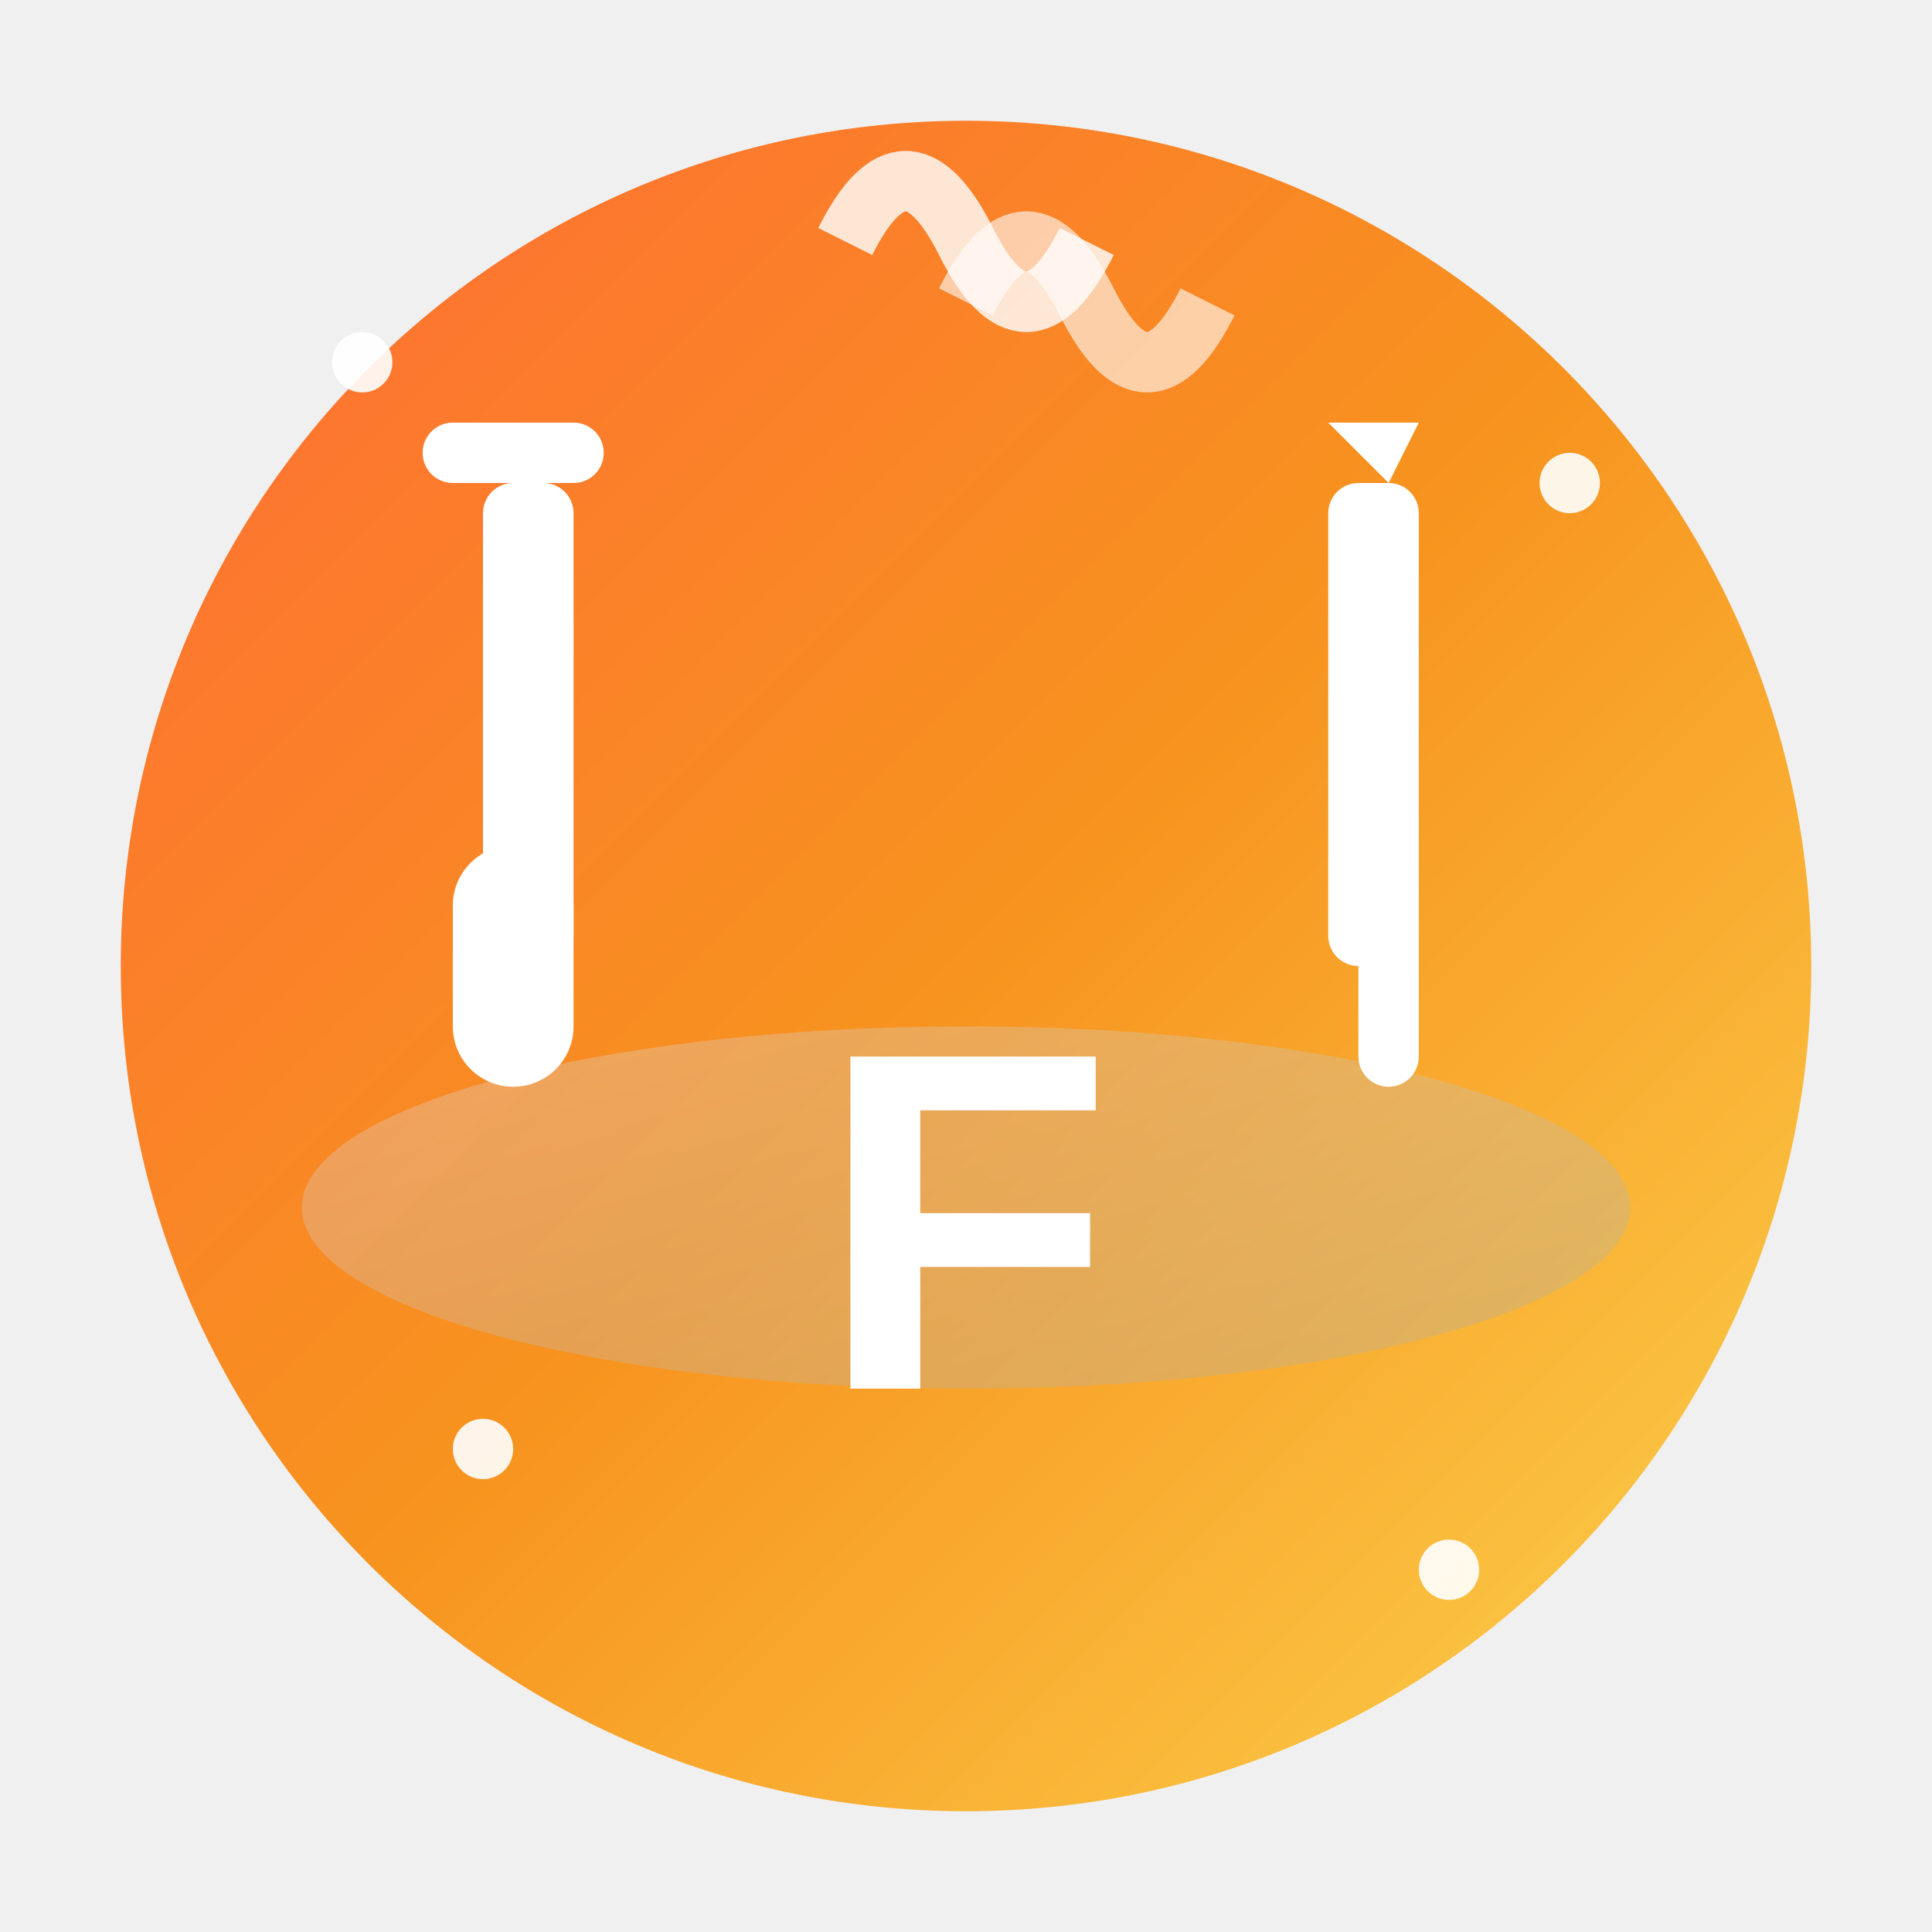
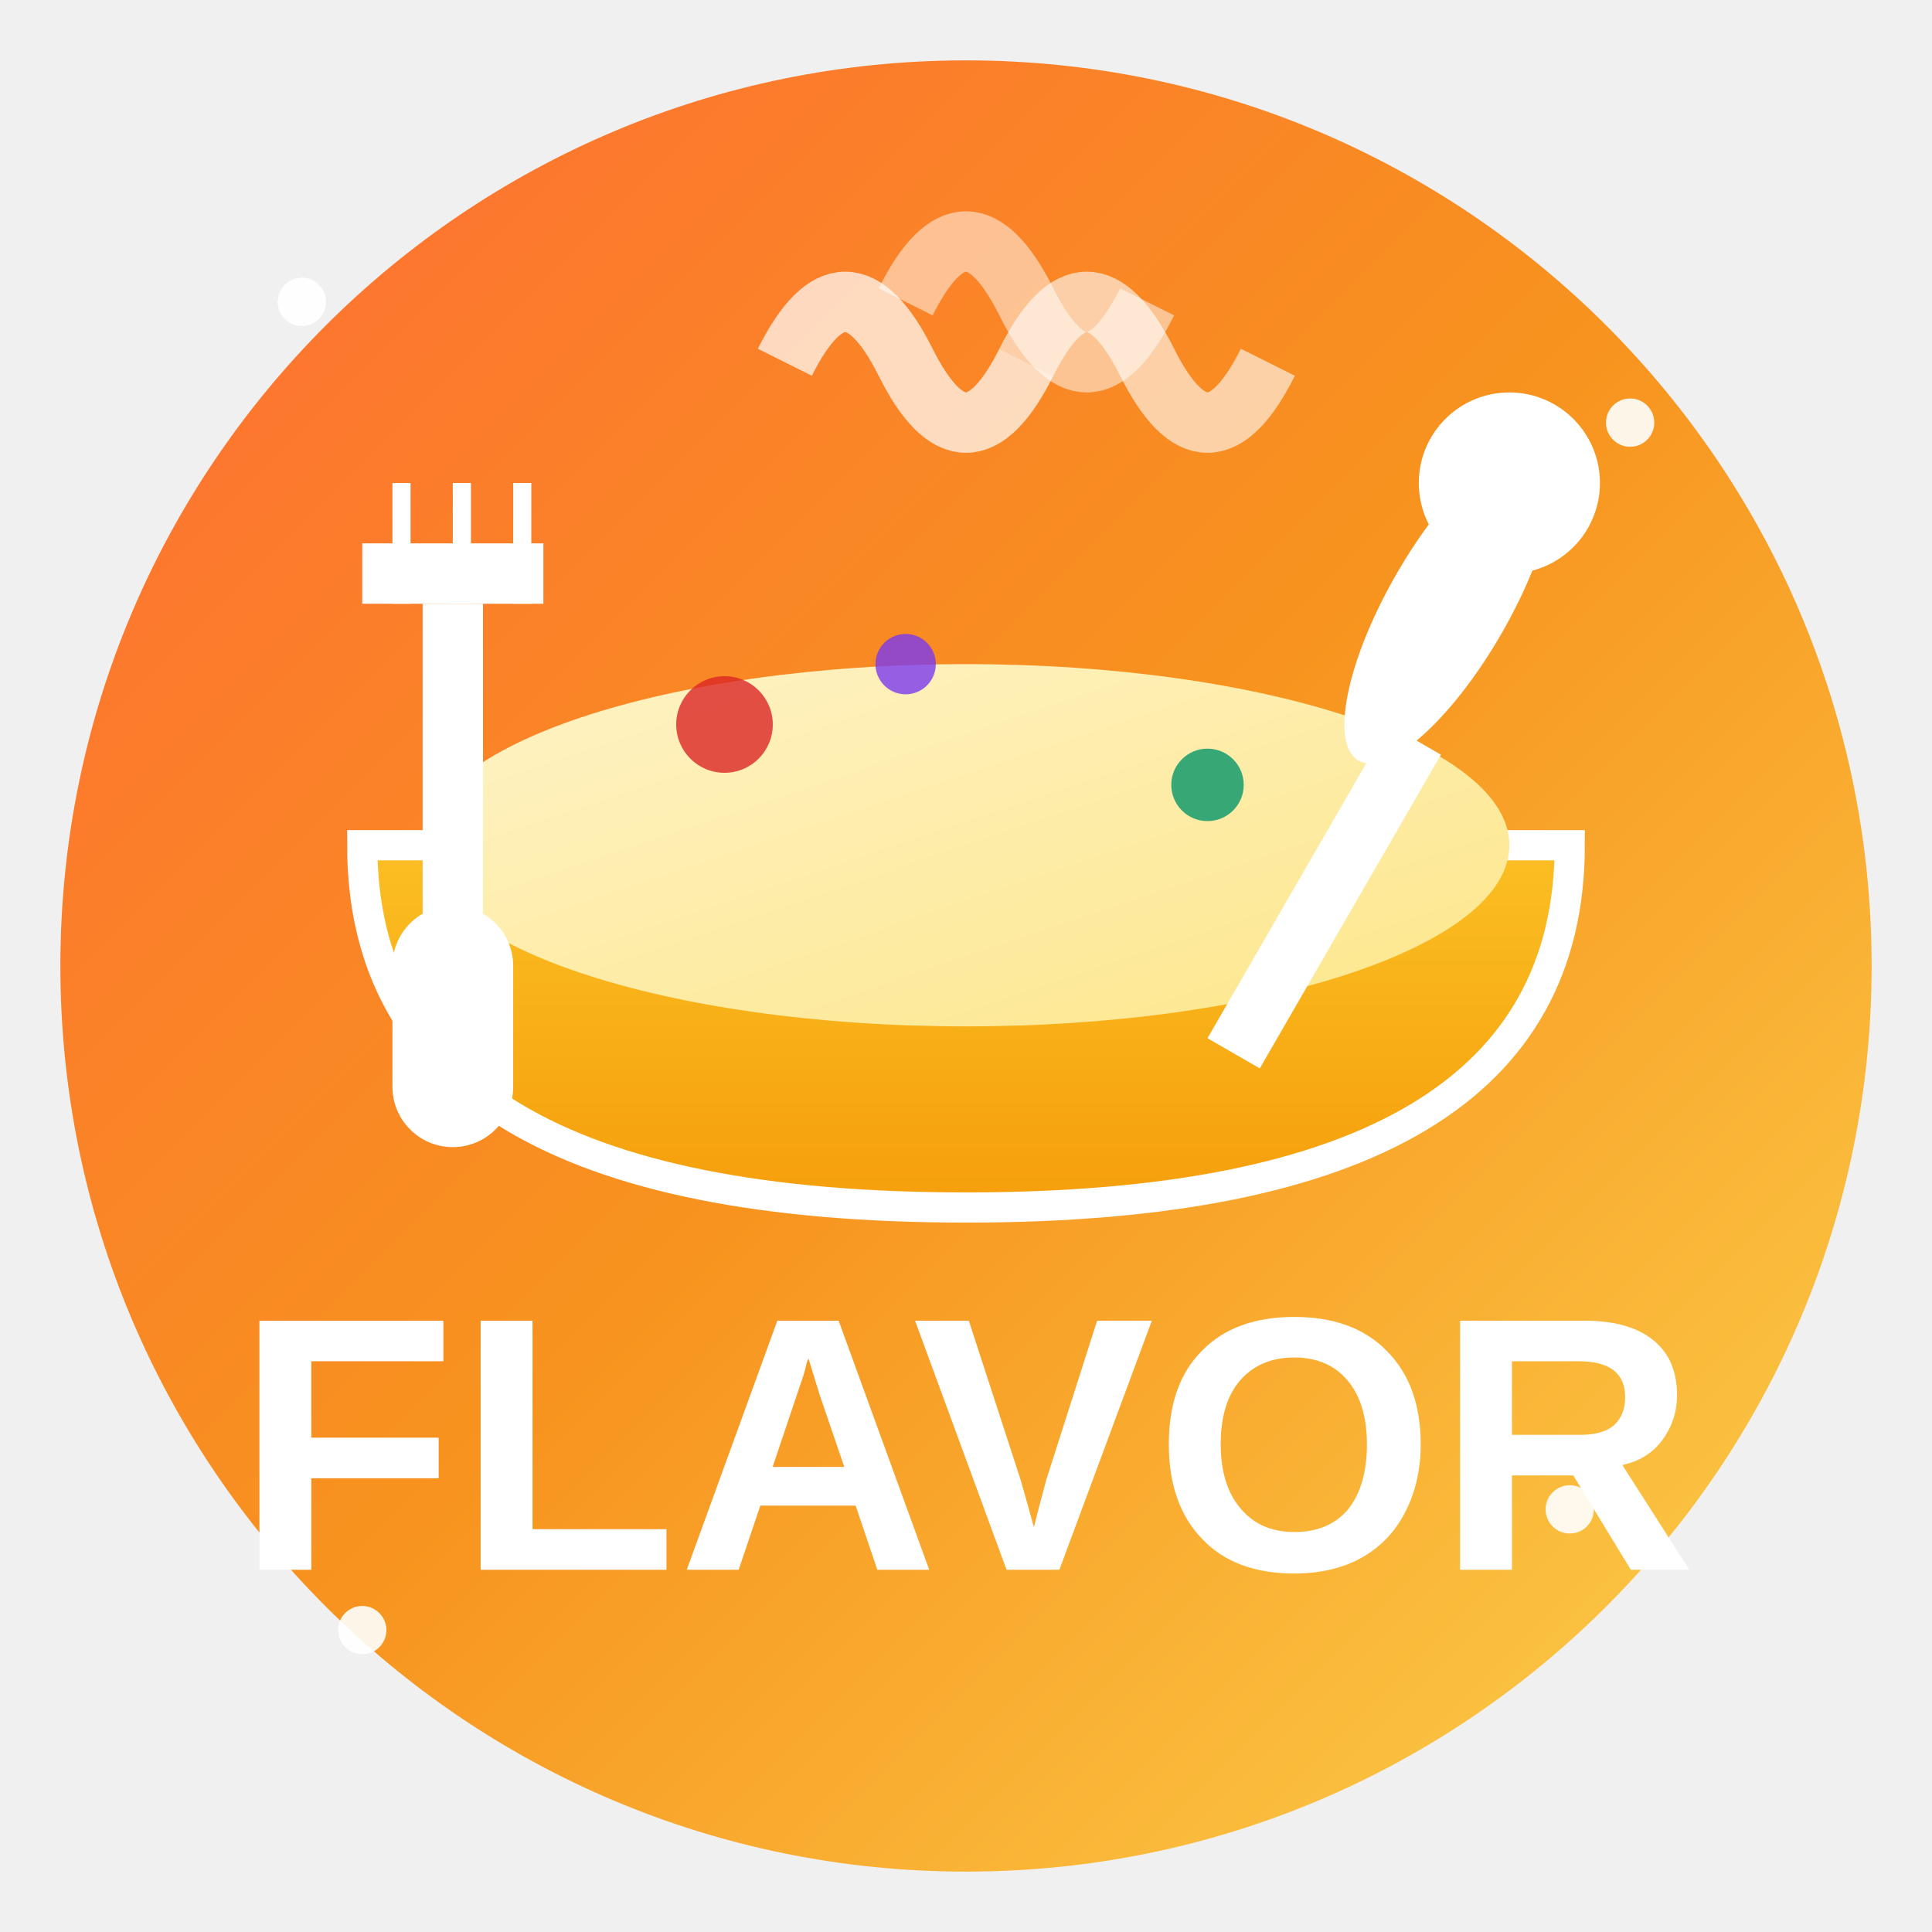
<svg xmlns="http://www.w3.org/2000/svg" viewBox="0 0 32 32">
  <defs>
-     <linearGradient id="flavorlyGradient" x1="0%" y1="0%" x2="100%" y2="100%">
+     <linearGradient id="bgGradient" x1="0%" y1="0%" x2="100%" y2="100%">
      <stop offset="0%" style="stop-color:#FF6B35;stop-opacity:1" />
      <stop offset="50%" style="stop-color:#F7931E;stop-opacity:1" />
      <stop offset="100%" style="stop-color:#FCD34D;stop-opacity:1" />
    </linearGradient>
-     <linearGradient id="plateGradient" x1="0%" y1="0%" x2="100%" y2="100%">
-       <stop offset="0%" style="stop-color:#E5E7EB;stop-opacity:1" />
-       <stop offset="100%" style="stop-color:#9CA3AF;stop-opacity:1" />
+     <linearGradient id="bowlGradient" x1="0%" y1="0%" x2="0%" y2="100%">
+       <stop offset="0%" style="stop-color:#FBBF24;stop-opacity:1" />
+       <stop offset="100%" style="stop-color:#F59E0B;stop-opacity:1" />
+     </linearGradient>
+     <linearGradient id="soupGradient" x1="0%" y1="0%" x2="100%" y2="100%">
+       <stop offset="0%" style="stop-color:#FEF3C7;stop-opacity:1" />
+       <stop offset="100%" style="stop-color:#FDE68A;stop-opacity:1" />
    </linearGradient>
  </defs>
-   <circle cx="16" cy="16" r="14" fill="url(#flavorlyGradient)" />
-   <ellipse cx="16" cy="20" rx="11" ry="3" fill="url(#plateGradient)" opacity="0.3" />
-   <rect x="8" y="8" width="1.5" height="8" fill="white" rx="0.5" />
-   <rect x="7" y="7" width="3" height="1" fill="white" rx="0.5" />
-   <rect x="7.5" y="14" width="2" height="4" fill="white" rx="1" />
-   <rect x="22" y="8" width="1.5" height="8" fill="white" rx="0.5" />
-   <polygon points="22,7 23.5,7 23,8" fill="white" />
-   <rect x="22.5" y="14" width="1" height="4" fill="white" rx="0.5" />
-   <path d="M14 4 Q15 2, 16 4 T18 4" stroke="white" stroke-width="1" fill="none" opacity="0.8" />
-   <path d="M16 5 Q17 3, 18 5 T20 5" stroke="white" stroke-width="1" fill="none" opacity="0.6" />
-   <text x="16" y="23" font-family="Arial, sans-serif" font-size="8" font-weight="bold" text-anchor="middle" fill="white">F</text>
-   <circle cx="6" cy="6" r="0.5" fill="white" opacity="0.9" />
-   <circle cx="26" cy="8" r="0.5" fill="white" opacity="0.9" />
-   <circle cx="24" cy="26" r="0.5" fill="white" opacity="0.9" />
-   <circle cx="8" cy="24" r="0.5" fill="white" opacity="0.9" />
+   <circle cx="16" cy="16" r="15" fill="url(#bgGradient)" />
+   <path d="M6 14 Q6 20, 16 20 Q26 20, 26 14 Z" fill="url(#bowlGradient)" stroke="white" stroke-width="0.5" />
+   <ellipse cx="16" cy="14" rx="9" ry="3" fill="url(#soupGradient)" />
+   <ellipse cx="24" cy="10" rx="1" ry="3" fill="white" transform="rotate(30 24 10)" />
+   <rect x="23" y="12" width="1" height="6" fill="white" transform="rotate(30 23 12)" />
+   <circle cx="25" cy="8" r="1.5" fill="white" />
+   <rect x="7" y="10" width="1" height="6" fill="white" />
+   <rect x="6" y="9" width="3" height="1" fill="white" />
+   <rect x="6.5" y="15" width="2" height="4" fill="white" rx="1" />
+   <rect x="6.5" y="8" width="0.3" height="2" fill="white" />
+   <rect x="7.5" y="8" width="0.3" height="2" fill="white" />
+   <rect x="8.5" y="8" width="0.3" height="2" fill="white" />
+   <circle cx="12" cy="12" r="0.8" fill="#DC2626" opacity="0.8" />
+   <circle cx="20" cy="13" r="0.6" fill="#059669" opacity="0.8" />
+   <circle cx="15" cy="11" r="0.5" fill="#7C3AED" opacity="0.8" />
+   <path d="M13 6 Q14 4, 15 6 T17 6" stroke="white" stroke-width="1" fill="none" opacity="0.7" />
+   <path d="M15 5 Q16 3, 17 5 T19 5" stroke="white" stroke-width="1" fill="none" opacity="0.5" />
+   <path d="M17 6 Q18 4, 19 6 T21 6" stroke="white" stroke-width="1" fill="none" opacity="0.6" />
+   <text x="16" y="26" font-family="Arial, sans-serif" font-size="6" font-weight="bold" text-anchor="middle" fill="white">FLAVOR</text>
+   <circle cx="5" cy="5" r="0.4" fill="white" opacity="0.9" />
+   <circle cx="27" cy="7" r="0.4" fill="white" opacity="0.9" />
+   <circle cx="26" cy="25" r="0.4" fill="white" opacity="0.9" />
+   <circle cx="6" cy="27" r="0.4" fill="white" opacity="0.9" />
</svg>
